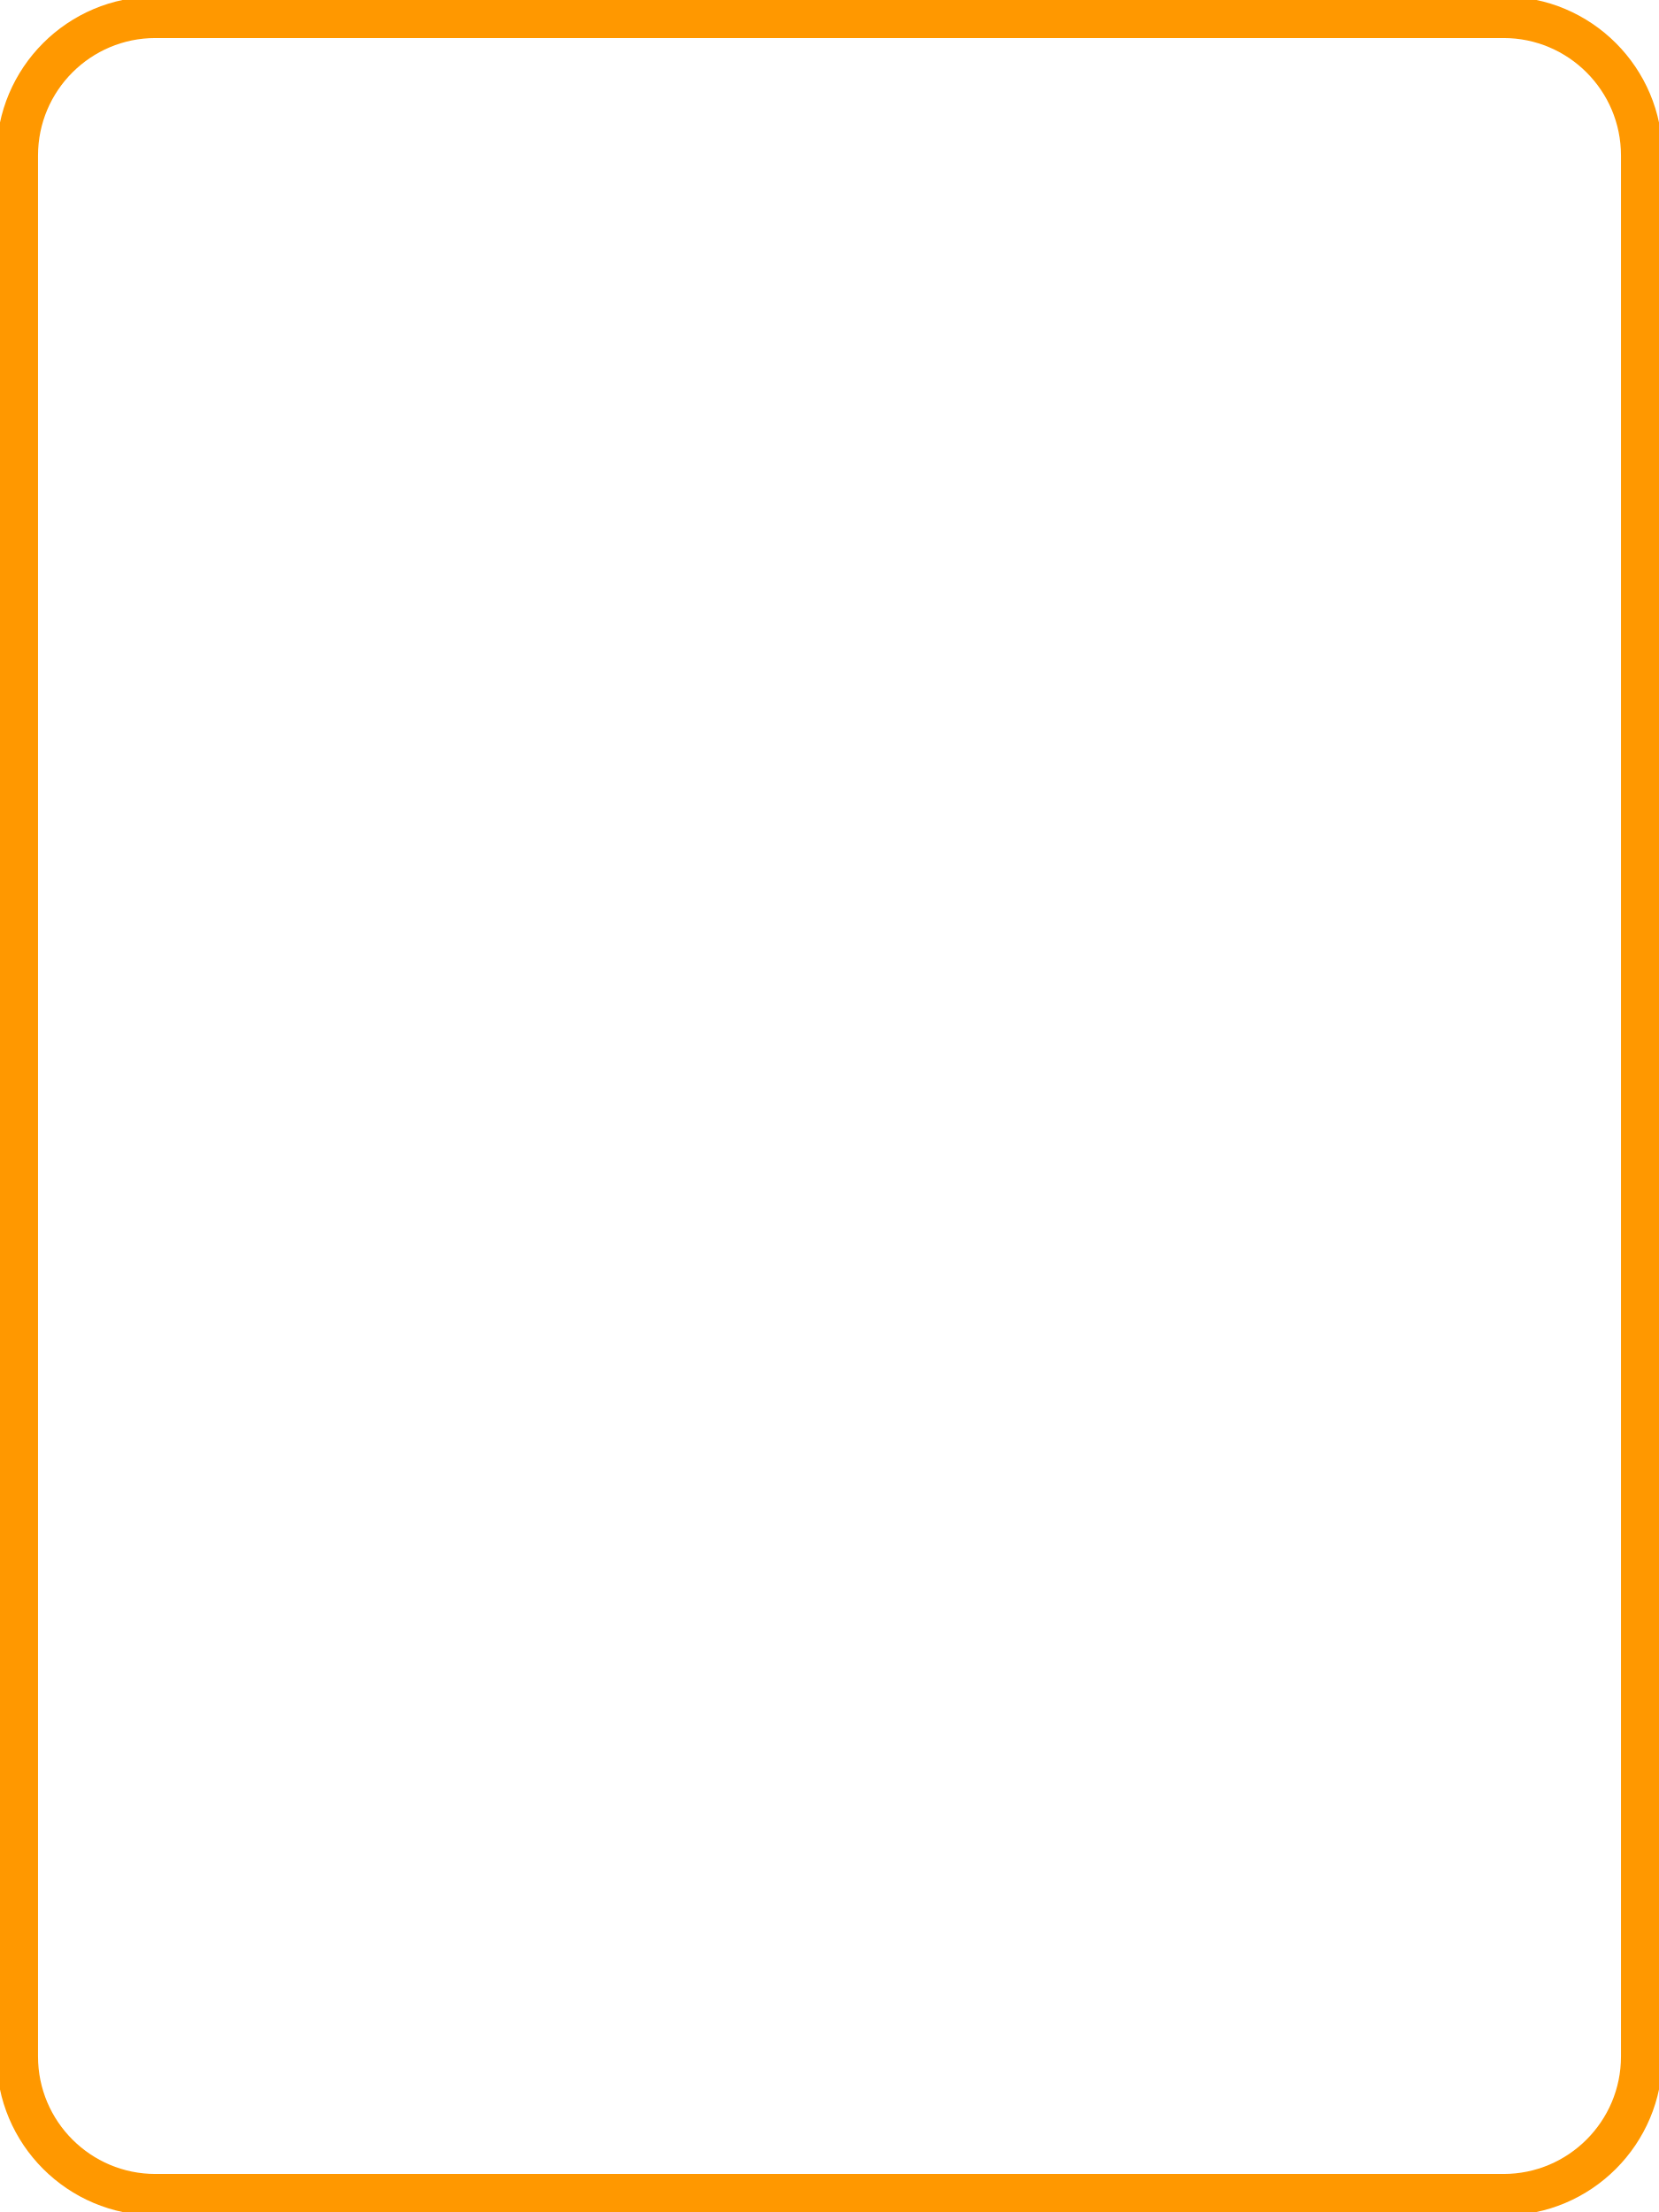
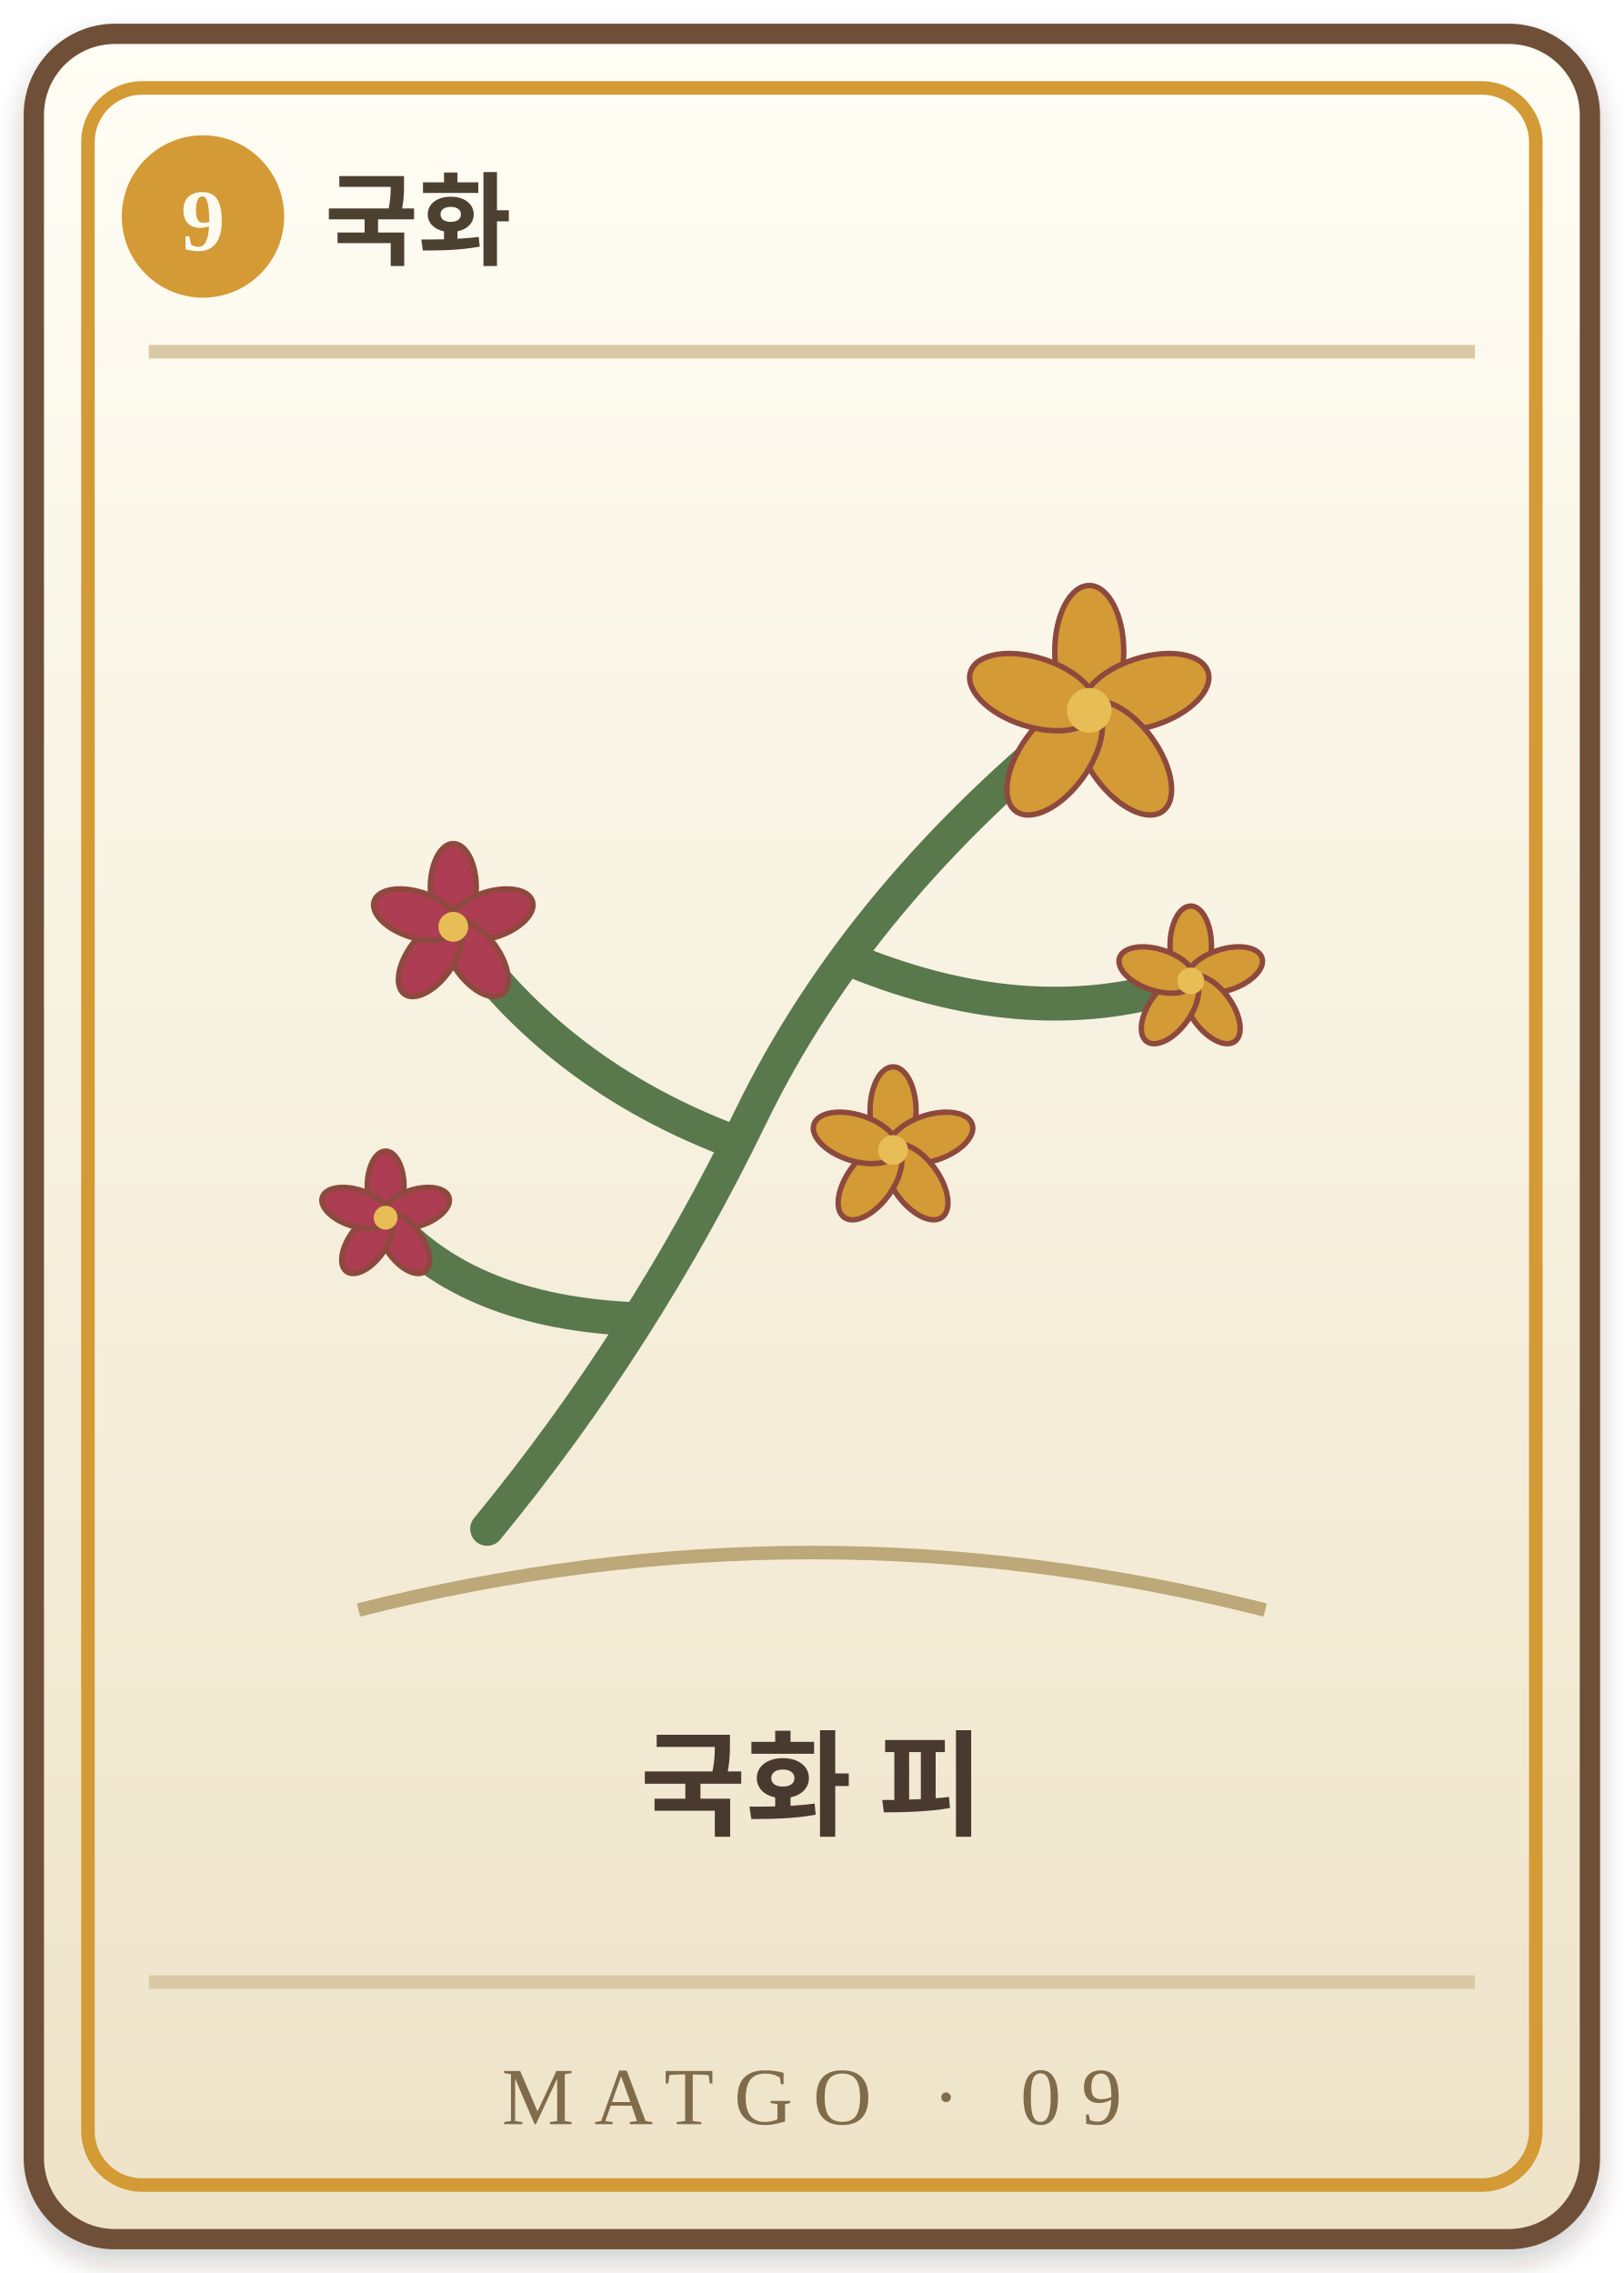
- <svg xmlns="http://www.w3.org/2000/svg" viewBox="0 0 48 64">
+ <svg xmlns="http://www.w3.org/2000/svg" viewBox="0 0 240 336" role="img" aria-labelledby="title-m09-pi-2">
  <defs>
-     <filter id="m09-pi-2-noise">
-       <feTurbulence type="fractalNoise" baseFrequency="0.5" numOctaves="2" />
-       <feDiffuseLighting in="Card" lightingColor="#ffffff">
-         <feRadialGradient fx="50%" fy="50%" r="60%">
-           <stop offset=".05" stop-color="#ffffff" />
-           <stop offset=".15" stop-color="#aaaaaa" />
-           <stop offset=".80" stop-color="#000000" />
-         </feRadialGradient>
-       </feDiffuseLighting>
+     <linearGradient id="paper-m09-pi-2" x2="0" y2="1">
+       <stop stop-color="#fffdf5" />
+       <stop offset="1" stop-color="#eee3c8" />
+     </linearGradient>
+     <filter id="shadow-m09-pi-2" x="-10%" y="-10%" width="120%" height="120%">
+       <feDropShadow dx="0" dy="2" stdDeviation="2" flood-color="#332b20" flood-opacity=".22" />
    </filter>
  </defs>
-   <rect x="0.5" y="0.5" width="47" height="63" fill="hsl(12876579266726975000, 45%, 1251889650931789300%)" stroke="#FF9800" stroke-width="1.2" rx="4" />
+   <rect x="5" y="5" width="230" height="326" rx="12" fill="url(#paper-m09-pi-2)" stroke="#6f5038" stroke-width="3" filter="url(#shadow-m09-pi-2)" />
+   <rect x="13" y="13" width="214" height="310" rx="8" fill="none" stroke="#d39a35" stroke-width="2" />
+   <path d="M22 52 H218" stroke="#d9c9a5" stroke-width="2" />
+   <circle cx="30" cy="32" r="12" fill="#d39a35" />
+   <text x="30" y="37" text-anchor="middle" font-size="13" font-weight="700" fill="#fffaf0">9</text>
+   <text x="48" y="38" font-size="15" font-weight="700" fill="#4c4031">국화</text>
+   <g>
+     <g>
+       <path d="M72 226 Q95 198 111 165 Q127 132 161 105 M109 169 Q82 159 67 137 M126 142 Q153 153 176 145 M94 195 Q69 194 57 180" fill="none" stroke="#59784c" stroke-width="5" stroke-linecap="round" />
+       <g transform="translate(161 105)" fill="#d39a35" stroke="#8d493d" stroke-width=".8">
+         <ellipse cy="-8.7" rx="5.1" ry="9.75" />
+         <ellipse cy="-8.7" rx="5.1" ry="9.75" transform="rotate(72)" />
+         <ellipse cy="-8.7" rx="5.1" ry="9.75" transform="rotate(144)" />
+         <ellipse cy="-8.7" rx="5.1" ry="9.75" transform="rotate(216)" />
+         <ellipse cy="-8.7" rx="5.1" ry="9.75" transform="rotate(288)" />
+         <circle r="3.3" fill="#e7bd55" stroke="none" />
+       </g>
+       <g transform="translate(67 137)" fill="#ad3d52" stroke="#8d493d" stroke-width=".8">
+         <ellipse cy="-5.8" rx="3.4" ry="6.5" />
+         <ellipse cy="-5.8" rx="3.4" ry="6.5" transform="rotate(72)" />
+         <ellipse cy="-5.8" rx="3.4" ry="6.5" transform="rotate(144)" />
+         <ellipse cy="-5.8" rx="3.4" ry="6.5" transform="rotate(216)" />
+         <ellipse cy="-5.8" rx="3.4" ry="6.5" transform="rotate(288)" />
+         <circle r="2.2" fill="#e7bd55" stroke="none" />
+       </g>
+       <g transform="translate(176 145)" fill="#d39a35" stroke="#8d493d" stroke-width=".8">
+         <ellipse cy="-5.22" rx="3.06" ry="5.85" />
+         <ellipse cy="-5.22" rx="3.06" ry="5.85" transform="rotate(72)" />
+         <ellipse cy="-5.22" rx="3.06" ry="5.85" transform="rotate(144)" />
+         <ellipse cy="-5.22" rx="3.06" ry="5.85" transform="rotate(216)" />
+         <ellipse cy="-5.22" rx="3.06" ry="5.85" transform="rotate(288)" />
+         <circle r="1.98" fill="#e7bd55" stroke="none" />
+       </g>
+       <g transform="translate(57 180)" fill="#ad3d52" stroke="#8d493d" stroke-width=".8">
+         <ellipse cy="-4.64" rx="2.72" ry="5.2" />
+         <ellipse cy="-4.64" rx="2.72" ry="5.2" transform="rotate(72)" />
+         <ellipse cy="-4.64" rx="2.72" ry="5.2" transform="rotate(144)" />
+         <ellipse cy="-4.64" rx="2.72" ry="5.2" transform="rotate(216)" />
+         <ellipse cy="-4.64" rx="2.72" ry="5.2" transform="rotate(288)" />
+         <circle r="1.76" fill="#e7bd55" stroke="none" />
+       </g>
+       <g transform="translate(132 170)" fill="#d39a35" stroke="#8d493d" stroke-width=".8">
+         <ellipse cy="-5.8" rx="3.4" ry="6.5" />
+         <ellipse cy="-5.8" rx="3.4" ry="6.5" transform="rotate(72)" />
+         <ellipse cy="-5.8" rx="3.4" ry="6.5" transform="rotate(144)" />
+         <ellipse cy="-5.8" rx="3.4" ry="6.5" transform="rotate(216)" />
+         <ellipse cy="-5.8" rx="3.4" ry="6.5" transform="rotate(288)" />
+         <circle r="2.2" fill="#e7bd55" stroke="none" />
+       </g>
+       <path d="M53 238 Q120 221 187 238" fill="none" stroke="#bca878" stroke-width="2" />
+       <text x="120" y="270" text-anchor="middle" font-size="17" font-weight="700" fill="#49392e">국화 피</text>
+     </g>
+   </g>
+   <path d="M22 293 H218" stroke="#d9c9a5" stroke-width="2" />
+   <text x="120" y="314" text-anchor="middle" font-size="12" letter-spacing="3" fill="#806b4a">MATGO · 09</text>
</svg>
